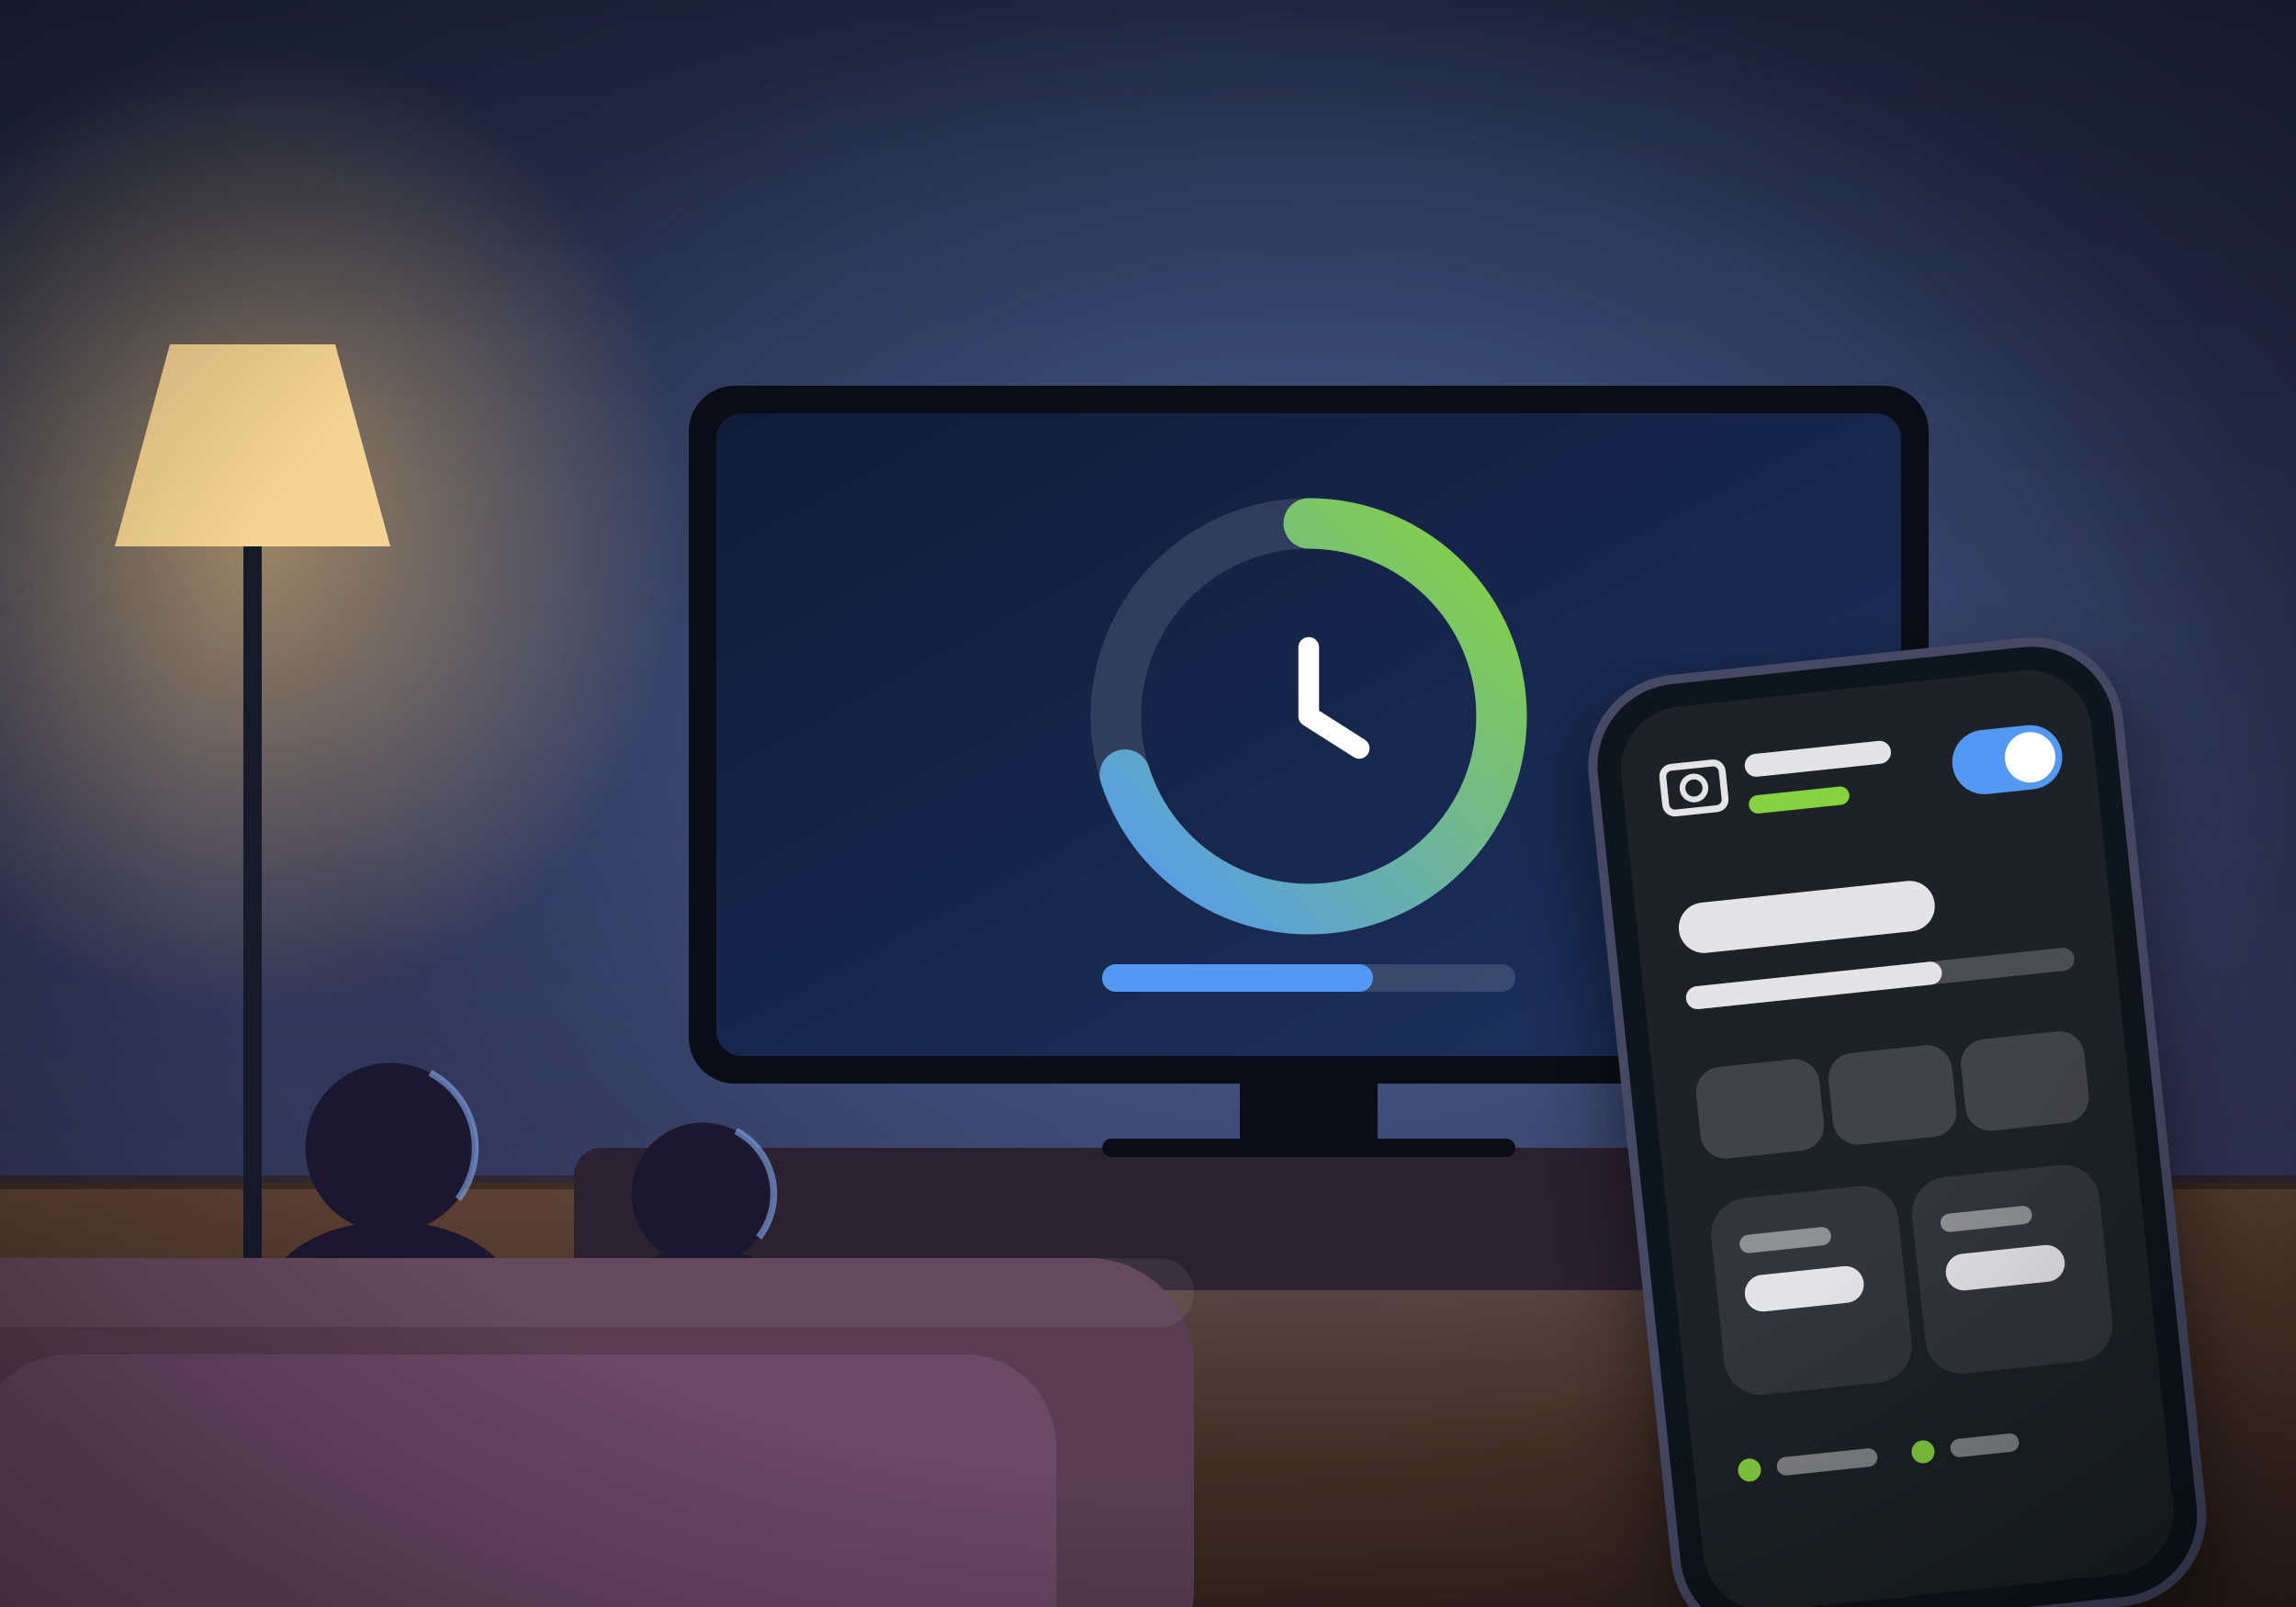
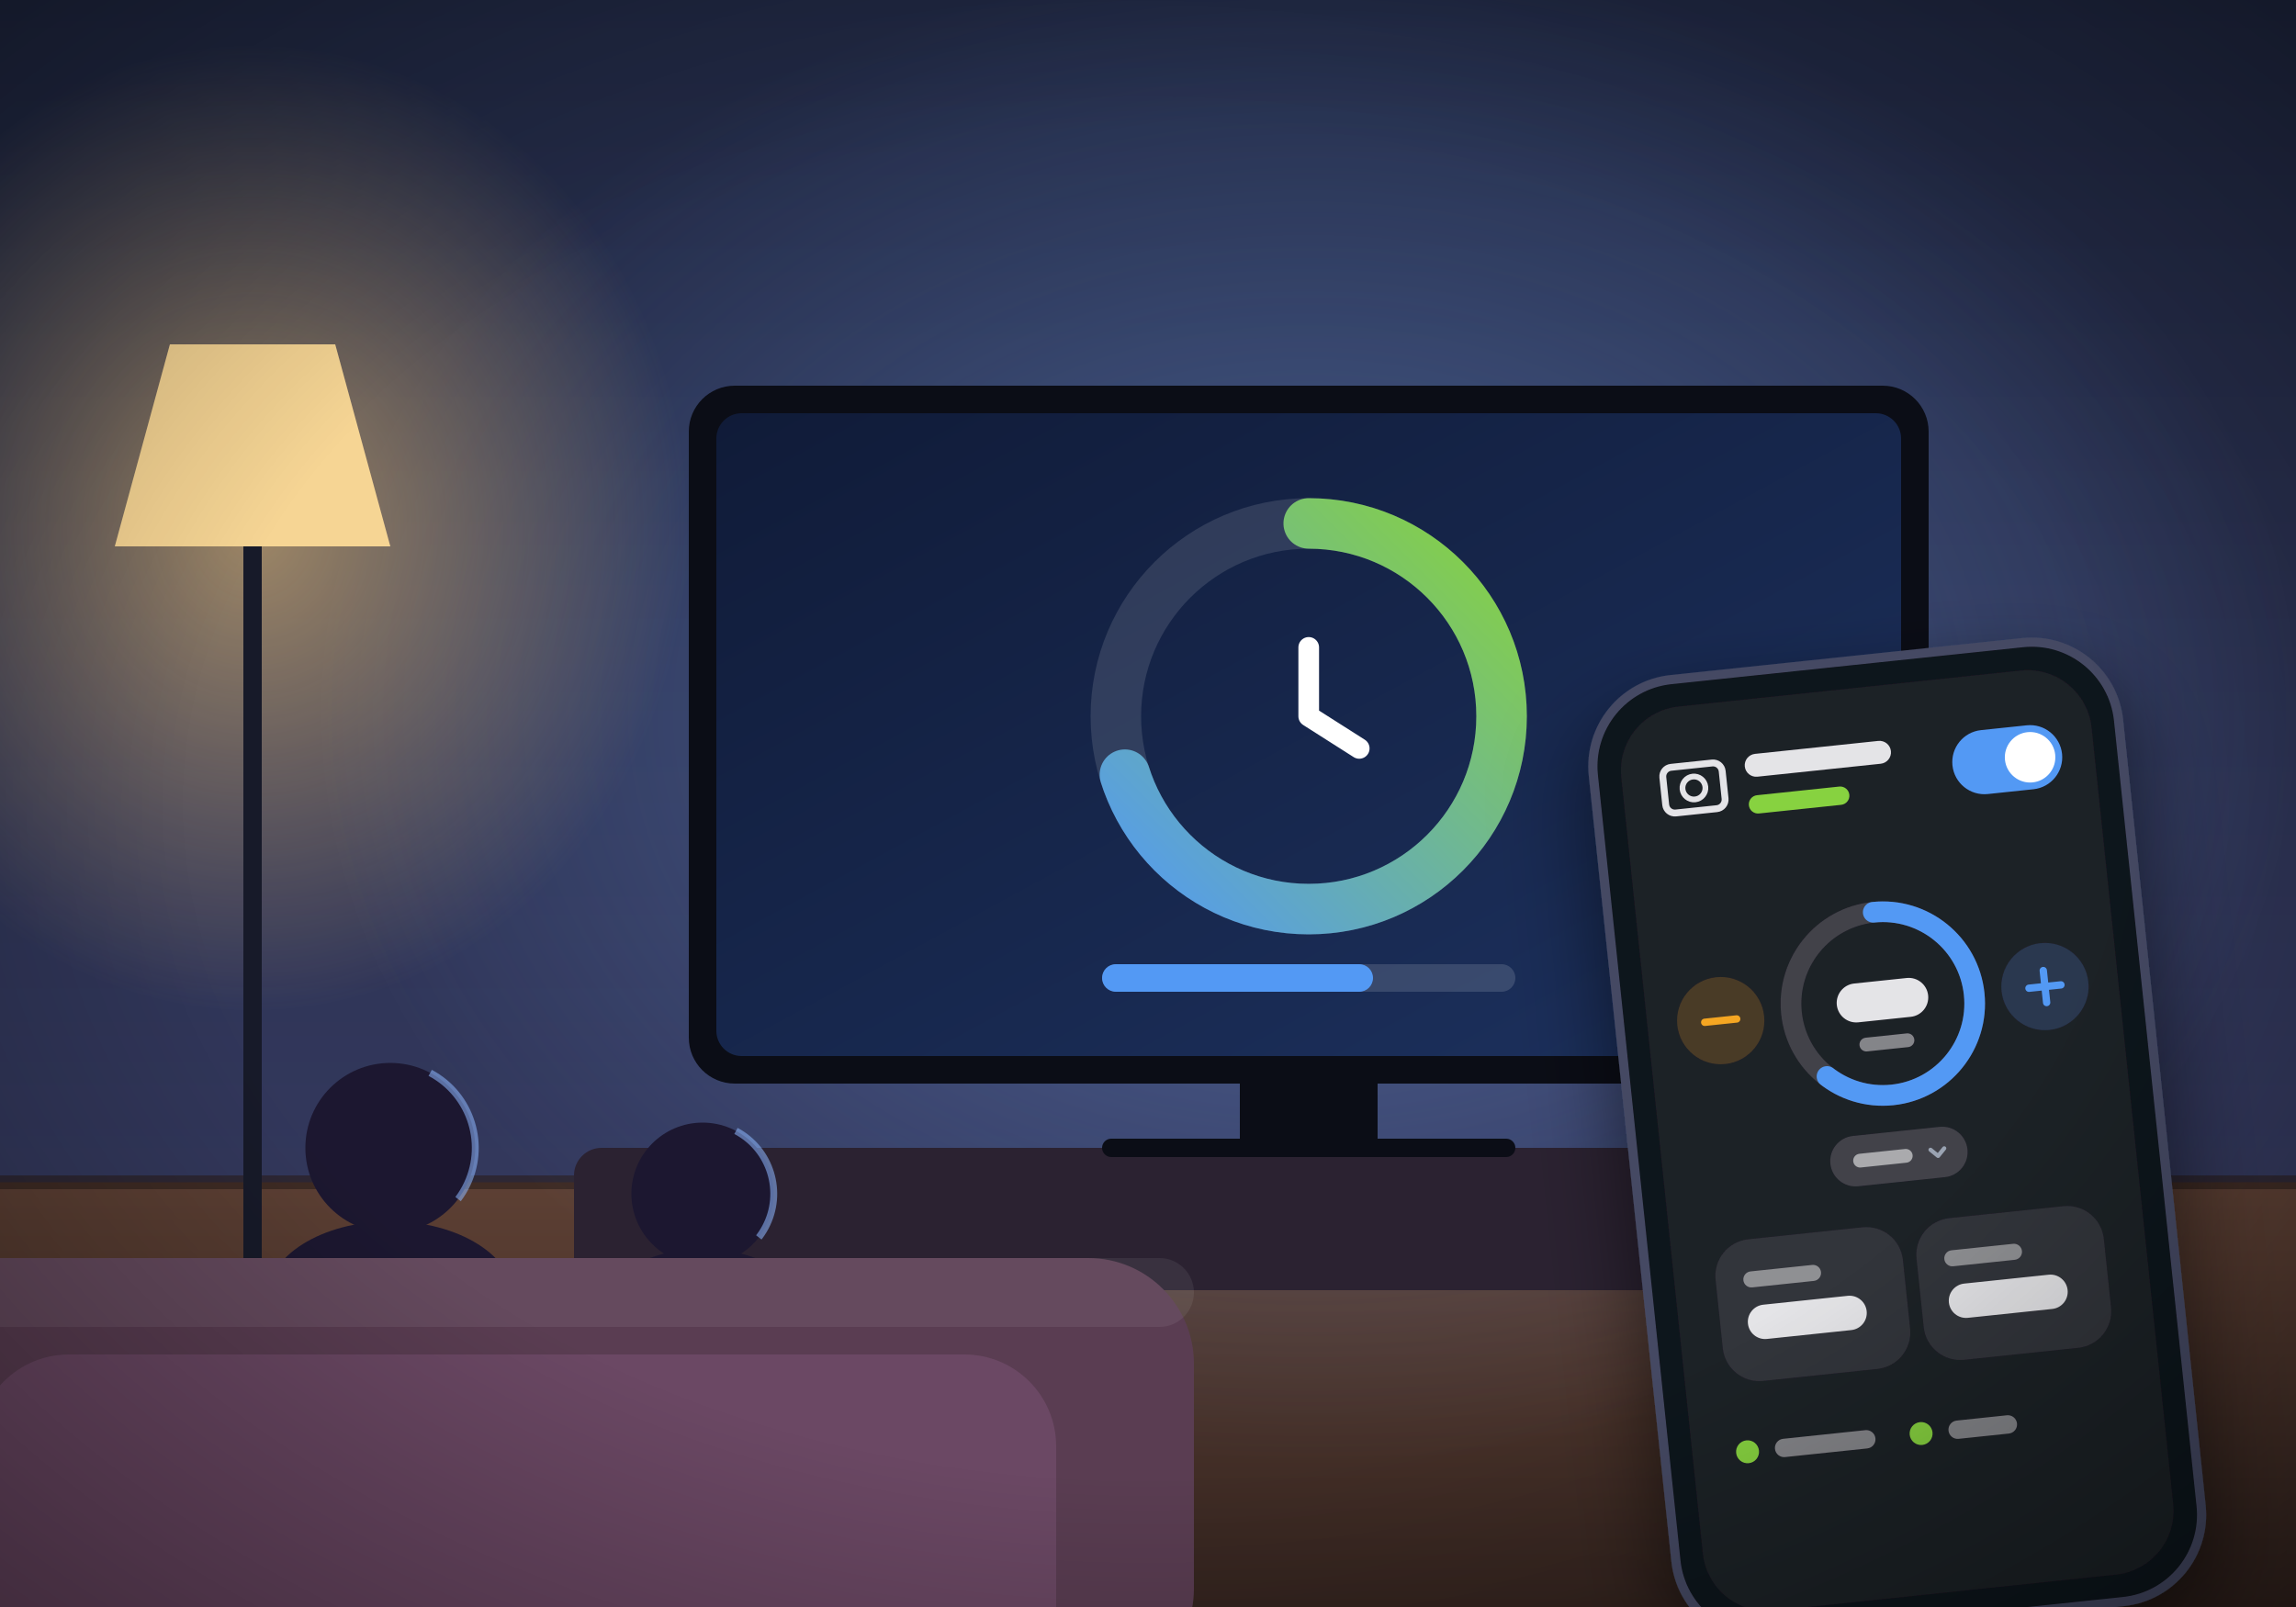
<svg xmlns="http://www.w3.org/2000/svg" width="1000" height="700" viewBox="0 0 1000 700">
  <defs>
    <linearGradient id="wall" x1="0" y1="0" x2="0" y2="1">
      <stop offset="0" stop-color="#202843" />
      <stop offset="1" stop-color="#3a3e66" />
    </linearGradient>
    <linearGradient id="floor" x1="0" y1="0" x2="0" y2="1">
      <stop offset="0" stop-color="#5d4034" />
      <stop offset="1" stop-color="#34241f" />
    </linearGradient>
    <linearGradient id="screen" x1="0" y1="0" x2="1" y2="1">
      <stop offset="0" stop-color="#101b38" />
      <stop offset="1" stop-color="#1d3260" />
    </linearGradient>
    <linearGradient id="ring" x1="0" y1="0" x2="1" y2="1">
      <stop offset="0" stop-color="#5399f4" />
      <stop offset="1" stop-color="#87d23f" />
    </linearGradient>
    <radialGradient id="tvGlow" cx="0.5" cy="0.5" r="0.5">
      <stop offset="0" stop-color="#7fb0ff" stop-opacity=".38" />
      <stop offset="1" stop-color="#7fb0ff" stop-opacity="0" />
    </radialGradient>
    <radialGradient id="lampGlow" cx="0.5" cy="0.5" r="0.5">
      <stop offset="0" stop-color="#ffcf7a" stop-opacity=".55" />
      <stop offset="1" stop-color="#ffcf7a" stop-opacity="0" />
    </radialGradient>
    <radialGradient id="vignette" cx="0.5" cy="0.5" r="0.75">
      <stop offset=".55" stop-color="#000" stop-opacity="0" />
      <stop offset="1" stop-color="#000" stop-opacity=".45" />
    </radialGradient>
    <filter id="shadow" x="-30%" y="-30%" width="160%" height="160%">
      <feDropShadow dx="0" dy="14" stdDeviation="18" flood-color="#000" flood-opacity=".55" />
    </filter>
  </defs>
  <rect width="1000" height="700" fill="url(#wall)" />
  <path d="M0 515 H1000 V700 H0 Z" fill="url(#floor)" />
  <rect x="0" y="512" width="1000" height="6" fill="#2a1d19" opacity=".6" />
  <ellipse cx="570" cy="310" rx="430" ry="330" fill="url(#tvGlow)" />
  <ellipse cx="110" cy="230" rx="190" ry="210" fill="url(#lampGlow)" />
  <rect x="106" y="226" width="8" height="330" rx="4" fill="#171a29" />
  <ellipse cx="110" cy="558" rx="46" ry="10" fill="#171a29" />
  <path d="M74 150 H146 L170 238 H50 Z" fill="#f5cf86" />
  <path d="M74 150 H146 L170 238 H50 Z" fill="#fff" opacity=".12" />
  <rect x="250" y="500" width="640" height="62" rx="12" fill="#2b2231" />
  <rect x="280" y="560" width="14" height="40" rx="4" fill="#1d1722" />
  <rect x="846" y="560" width="14" height="40" rx="4" fill="#1d1722" />
  <path d="M818 440 H866 L860 500 H824 Z" fill="#c6694b" />
  <ellipse cx="842" cy="408" rx="16" ry="40" fill="#4f9d58" transform="rotate(-24 842 440)" />
  <ellipse cx="842" cy="404" rx="16" ry="42" fill="#3f8a4b" />
  <ellipse cx="842" cy="408" rx="16" ry="40" fill="#5db26a" transform="rotate(26 842 440)" />
  <rect x="540" y="468" width="60" height="34" fill="#0b0d16" />
  <rect x="480" y="496" width="180" height="8" rx="4" fill="#0b0d16" />
  <rect x="300" y="168" width="540" height="304" rx="20" fill="#0b0d16" />
  <rect x="312" y="180" width="516" height="280" rx="11" fill="url(#screen)" />
  <circle cx="570" cy="312" r="84" fill="none" stroke="#fff" stroke-opacity=".12" stroke-width="22" />
  <circle cx="570" cy="312" r="84" fill="none" stroke="url(#ring)" stroke-width="22" stroke-linecap="round" stroke-dasharray="370 528" transform="rotate(-90 570 312)" />
  <path d="M570 312 V282 M570 312 L592 326" fill="none" stroke="#fff" stroke-width="9" stroke-linecap="round" stroke-linejoin="round" />
  <rect x="480" y="420" width="180" height="12" rx="6" fill="#fff" fill-opacity=".14" />
  <rect x="480" y="420" width="118" height="12" rx="6" fill="#5399f4" />
  <g>
    <ellipse cx="170" cy="566" rx="54" ry="34" fill="#1c1730" />
    <ellipse cx="306" cy="574" rx="46" ry="30" fill="#1c1730" />
    <circle cx="170" cy="500" r="37" fill="#1c1730" />
    <circle cx="170" cy="500" r="37" fill="none" stroke="#8fb8ff" stroke-opacity=".55" stroke-width="3" stroke-dasharray="64 170" transform="rotate(-62 170 500)" />
    <circle cx="306" cy="520" r="31" fill="#1c1730" />
    <circle cx="306" cy="520" r="31" fill="none" stroke="#8fb8ff" stroke-opacity=".55" stroke-width="3" stroke-dasharray="54 142" transform="rotate(-62 306 520)" />
  </g>
  <rect x="-60" y="548" width="580" height="190" rx="46" fill="#5a3d52" />
  <rect x="-60" y="548" width="580" height="30" rx="15" fill="#fff" opacity=".07" />
  <rect x="-10" y="590" width="470" height="150" rx="40" fill="#6b4864" />
  <g transform="translate(690 300) rotate(-6)" filter="url(#shadow)">
    <rect x="0" y="0" width="230" height="420" rx="38" fill="#10121b" stroke="#444a63" stroke-width="4" />
    <rect x="12" y="12" width="206" height="396" rx="28" fill="#1f2028" />
    <rect x="30" y="38" width="26" height="20" rx="4" fill="none" stroke="#e4e4e7" stroke-width="3" />
    <circle cx="43" cy="48" r="5" fill="none" stroke="#e4e4e7" stroke-width="2.5" />
    <rect x="66" y="36" width="64" height="10" rx="5" fill="#e4e4e7" />
    <rect x="66" y="54" width="44" height="8" rx="4" fill="#87d23f" />
    <rect x="156" y="36" width="48" height="28" rx="14" fill="#5399f4" />
    <circle cx="190" cy="50" r="11" fill="#fff" />
-     <rect x="30" y="98" width="112" height="22" rx="11" fill="#e4e4e7" />
-     <rect x="30" y="134" width="170" height="10" rx="5" fill="#fff" fill-opacity=".2" />
-     <rect x="30" y="134" width="112" height="10" rx="5" fill="#e4e4e7" />
-     <rect x="30" y="170" width="54" height="40" rx="11" fill="#fff" fill-opacity=".16" />
-     <rect x="88" y="170" width="54" height="40" rx="11" fill="#fff" fill-opacity=".16" />
-     <rect x="146" y="170" width="54" height="40" rx="11" fill="#fff" fill-opacity=".16" />
-     <rect x="30" y="228" width="82" height="86" rx="16" fill="#fff" fill-opacity=".09" />
-     <rect x="118" y="228" width="82" height="86" rx="16" fill="#fff" fill-opacity=".09" />
-     <rect x="42" y="244" width="40" height="8" rx="4" fill="#fff" fill-opacity=".45" />
-     <rect x="42" y="262" width="52" height="16" rx="8" fill="#e4e4e7" />
-     <rect x="130" y="244" width="40" height="8" rx="4" fill="#fff" fill-opacity=".45" />
-     <rect x="130" y="262" width="52" height="16" rx="8" fill="#e4e4e7" />
-     <circle cx="36" cy="346" r="5" fill="#87d23f" />
-     <rect x="48" y="342" width="44" height="8" rx="4" fill="#fff" fill-opacity=".45" />
-     <circle cx="112" cy="346" r="5" fill="#87d23f" />
-     <rect x="124" y="342" width="30" height="8" rx="4" fill="#fff" fill-opacity=".45" />
+     <circle cx="115" cy="150" r="40" fill="none" stroke="#fff" stroke-opacity=".16" stroke-width="9" />
+     <circle cx="115" cy="150" r="40" fill="none" stroke="#5399f4" stroke-width="9" stroke-linecap="round" stroke-dasharray="156 251" transform="rotate(-90 115 150)" />
+     <rect x="95" y="140" width="40" height="17" rx="8.5" fill="#e4e4e7" />
+     <rect x="103" y="164" width="24" height="6" rx="3" fill="#fff" fill-opacity=".45" />
+     <circle cx="44" cy="150" r="19" fill="#f5a623" fill-opacity=".2" />
+     <path d="M37 150 H51" stroke="#f5a623" stroke-width="3.2" stroke-linecap="round" />
+     <circle cx="186" cy="150" r="19" fill="#5399f4" fill-opacity=".2" />
+     <path d="M179 150 H193 M186 143 V157" stroke="#5399f4" stroke-width="3.2" stroke-linecap="round" />
+     <rect x="85" y="206" width="60" height="22" rx="11" fill="#fff" fill-opacity=".16" />
+     <rect x="95" y="214" width="26" height="6" rx="3" fill="#fff" fill-opacity=".55" />
+     <path d="M129 215.5 L132 218.5 L135 215.5" fill="none" stroke="#9aa3b2" stroke-width="1.8" stroke-linecap="round" stroke-linejoin="round" />
+     <rect x="30" y="246" width="82" height="62" rx="16" fill="#fff" fill-opacity=".09" />
+     <rect x="118" y="246" width="82" height="62" rx="16" fill="#fff" fill-opacity=".09" />
+     <rect x="42" y="260" width="34" height="7" rx="3.5" fill="#fff" fill-opacity=".45" />
+     <rect x="42" y="275" width="52" height="15" rx="7.5" fill="#e4e4e7" />
+     <rect x="130" y="260" width="34" height="7" rx="3.5" fill="#fff" fill-opacity=".45" />
+     <rect x="130" y="275" width="52" height="15" rx="7.5" fill="#e4e4e7" />
+     <circle cx="36" cy="338" r="5" fill="#87d23f" />
+     <rect x="48" y="334" width="44" height="8" rx="4" fill="#fff" fill-opacity=".45" />
+     <circle cx="112" cy="338" r="5" fill="#87d23f" />
+     <rect x="124" y="334" width="30" height="8" rx="4" fill="#fff" fill-opacity=".45" />
  </g>
  <rect width="1000" height="700" fill="url(#vignette)" />
</svg>
